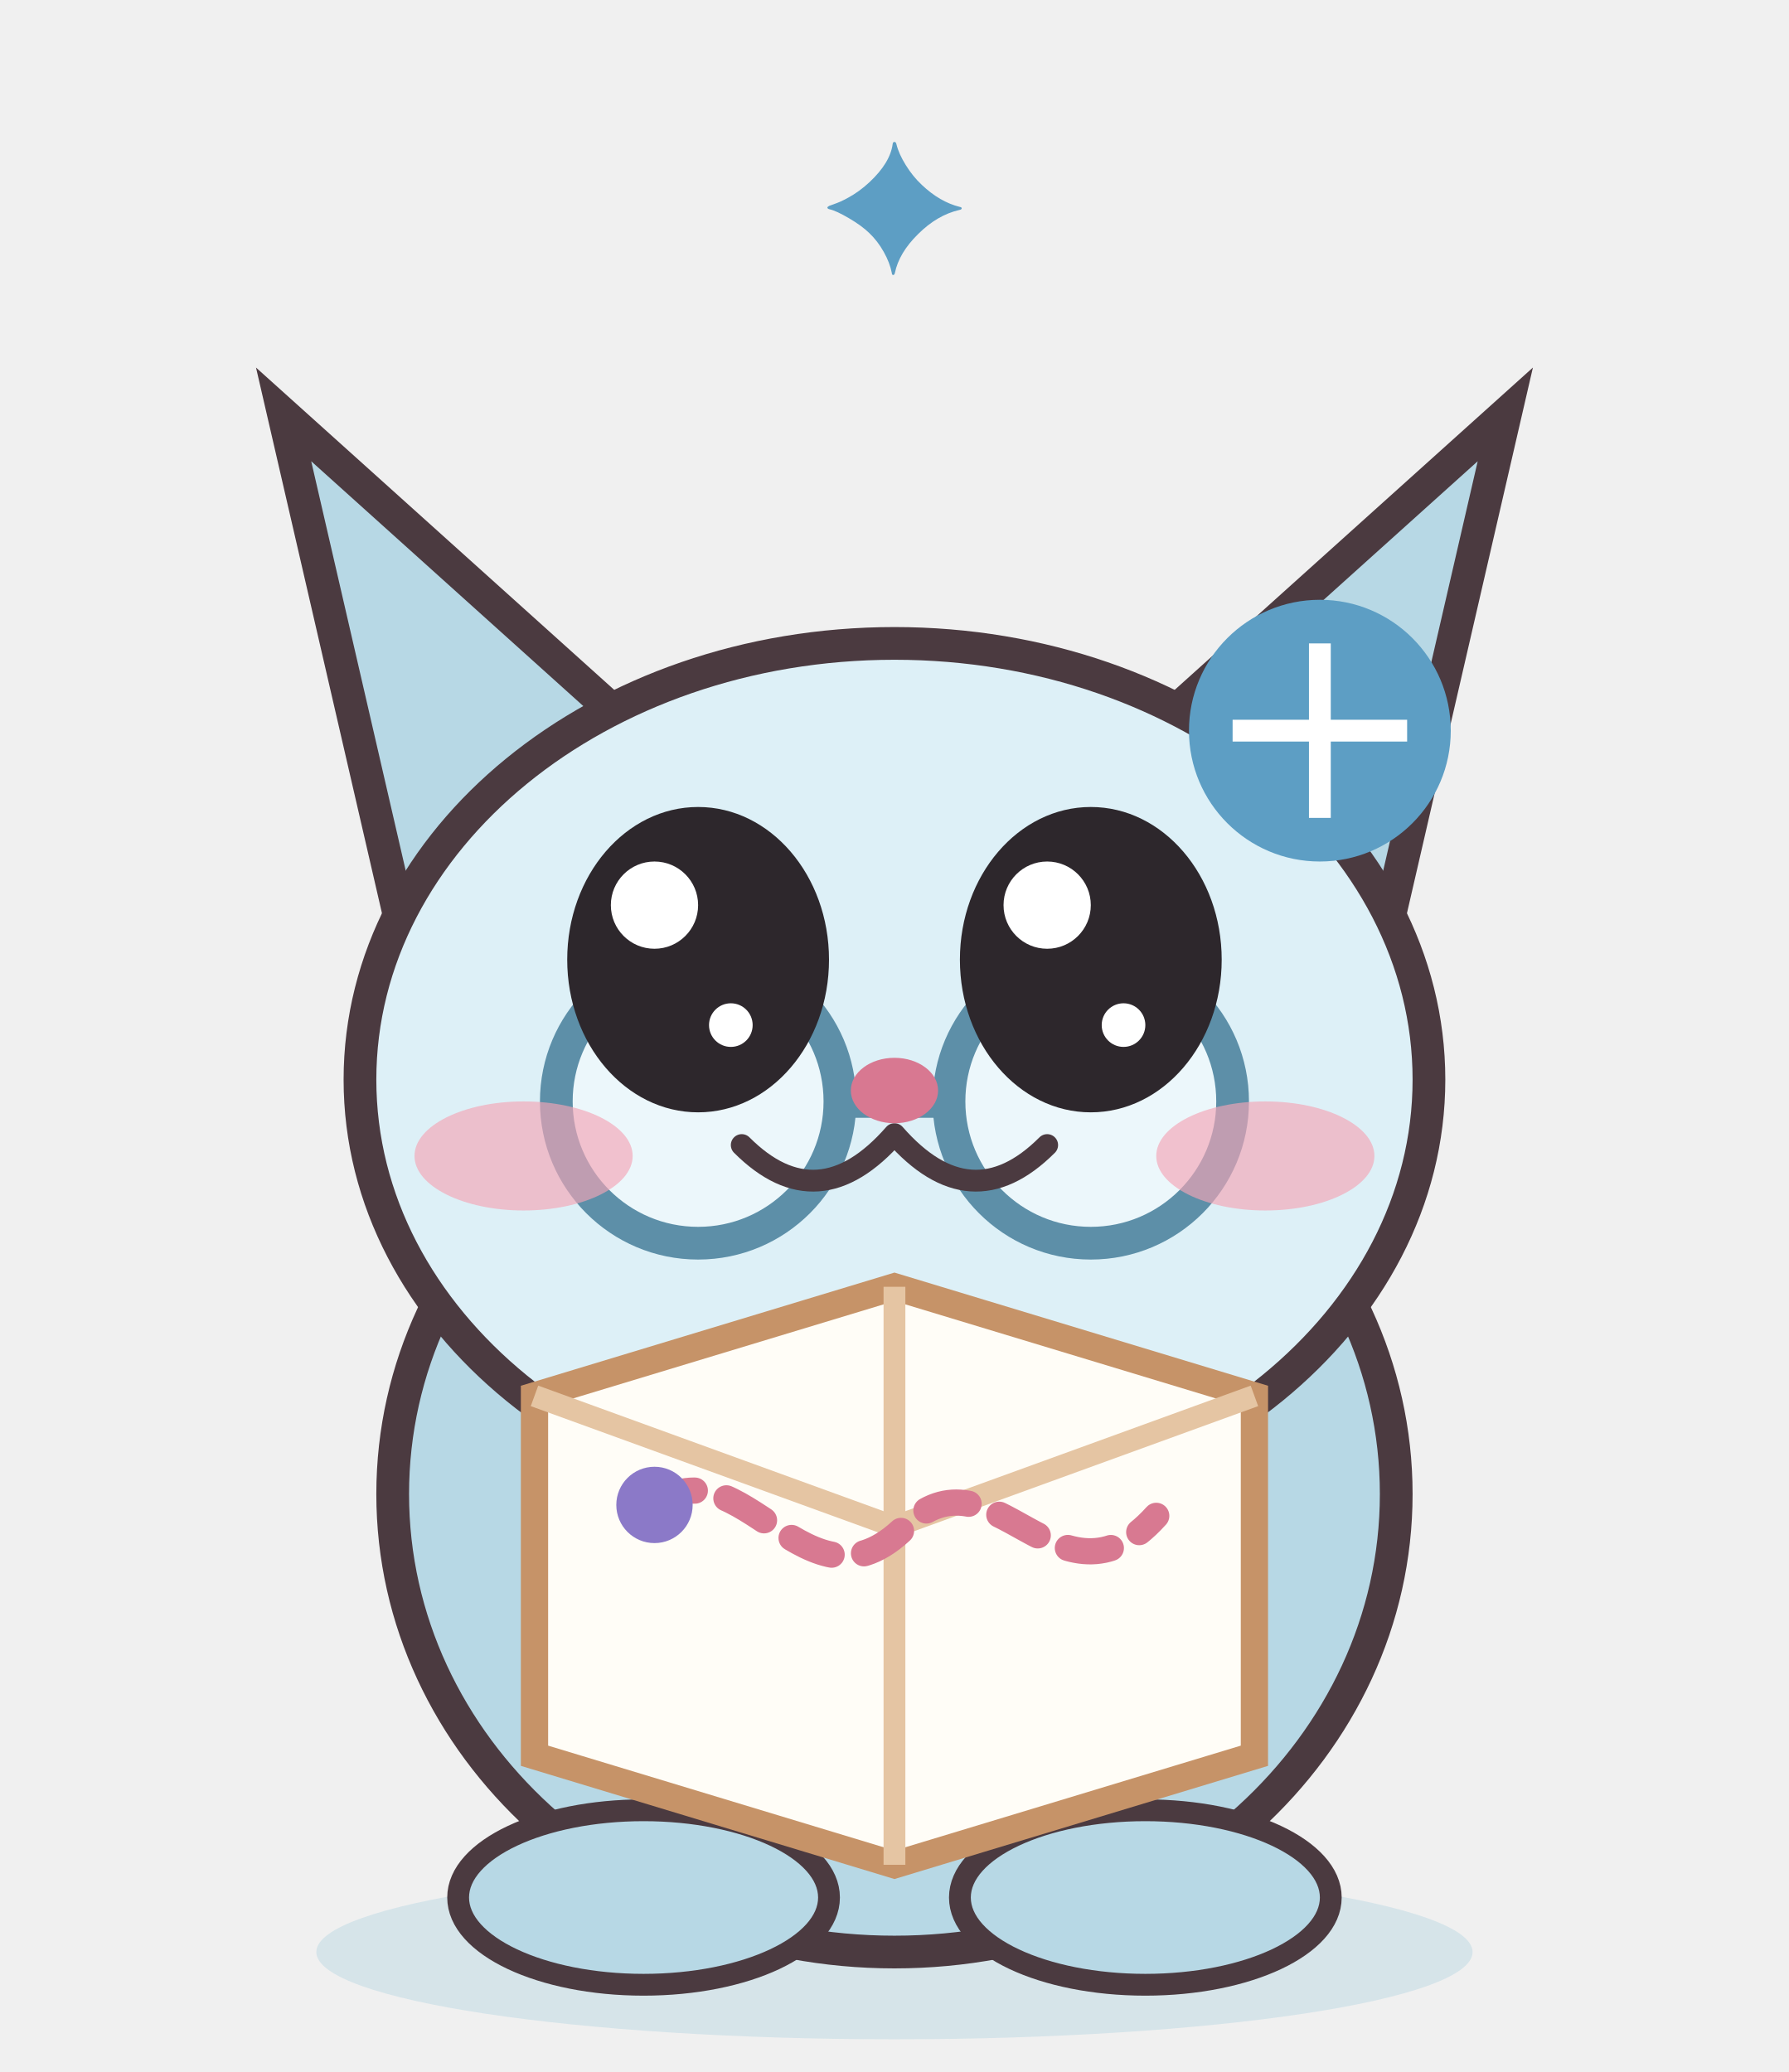
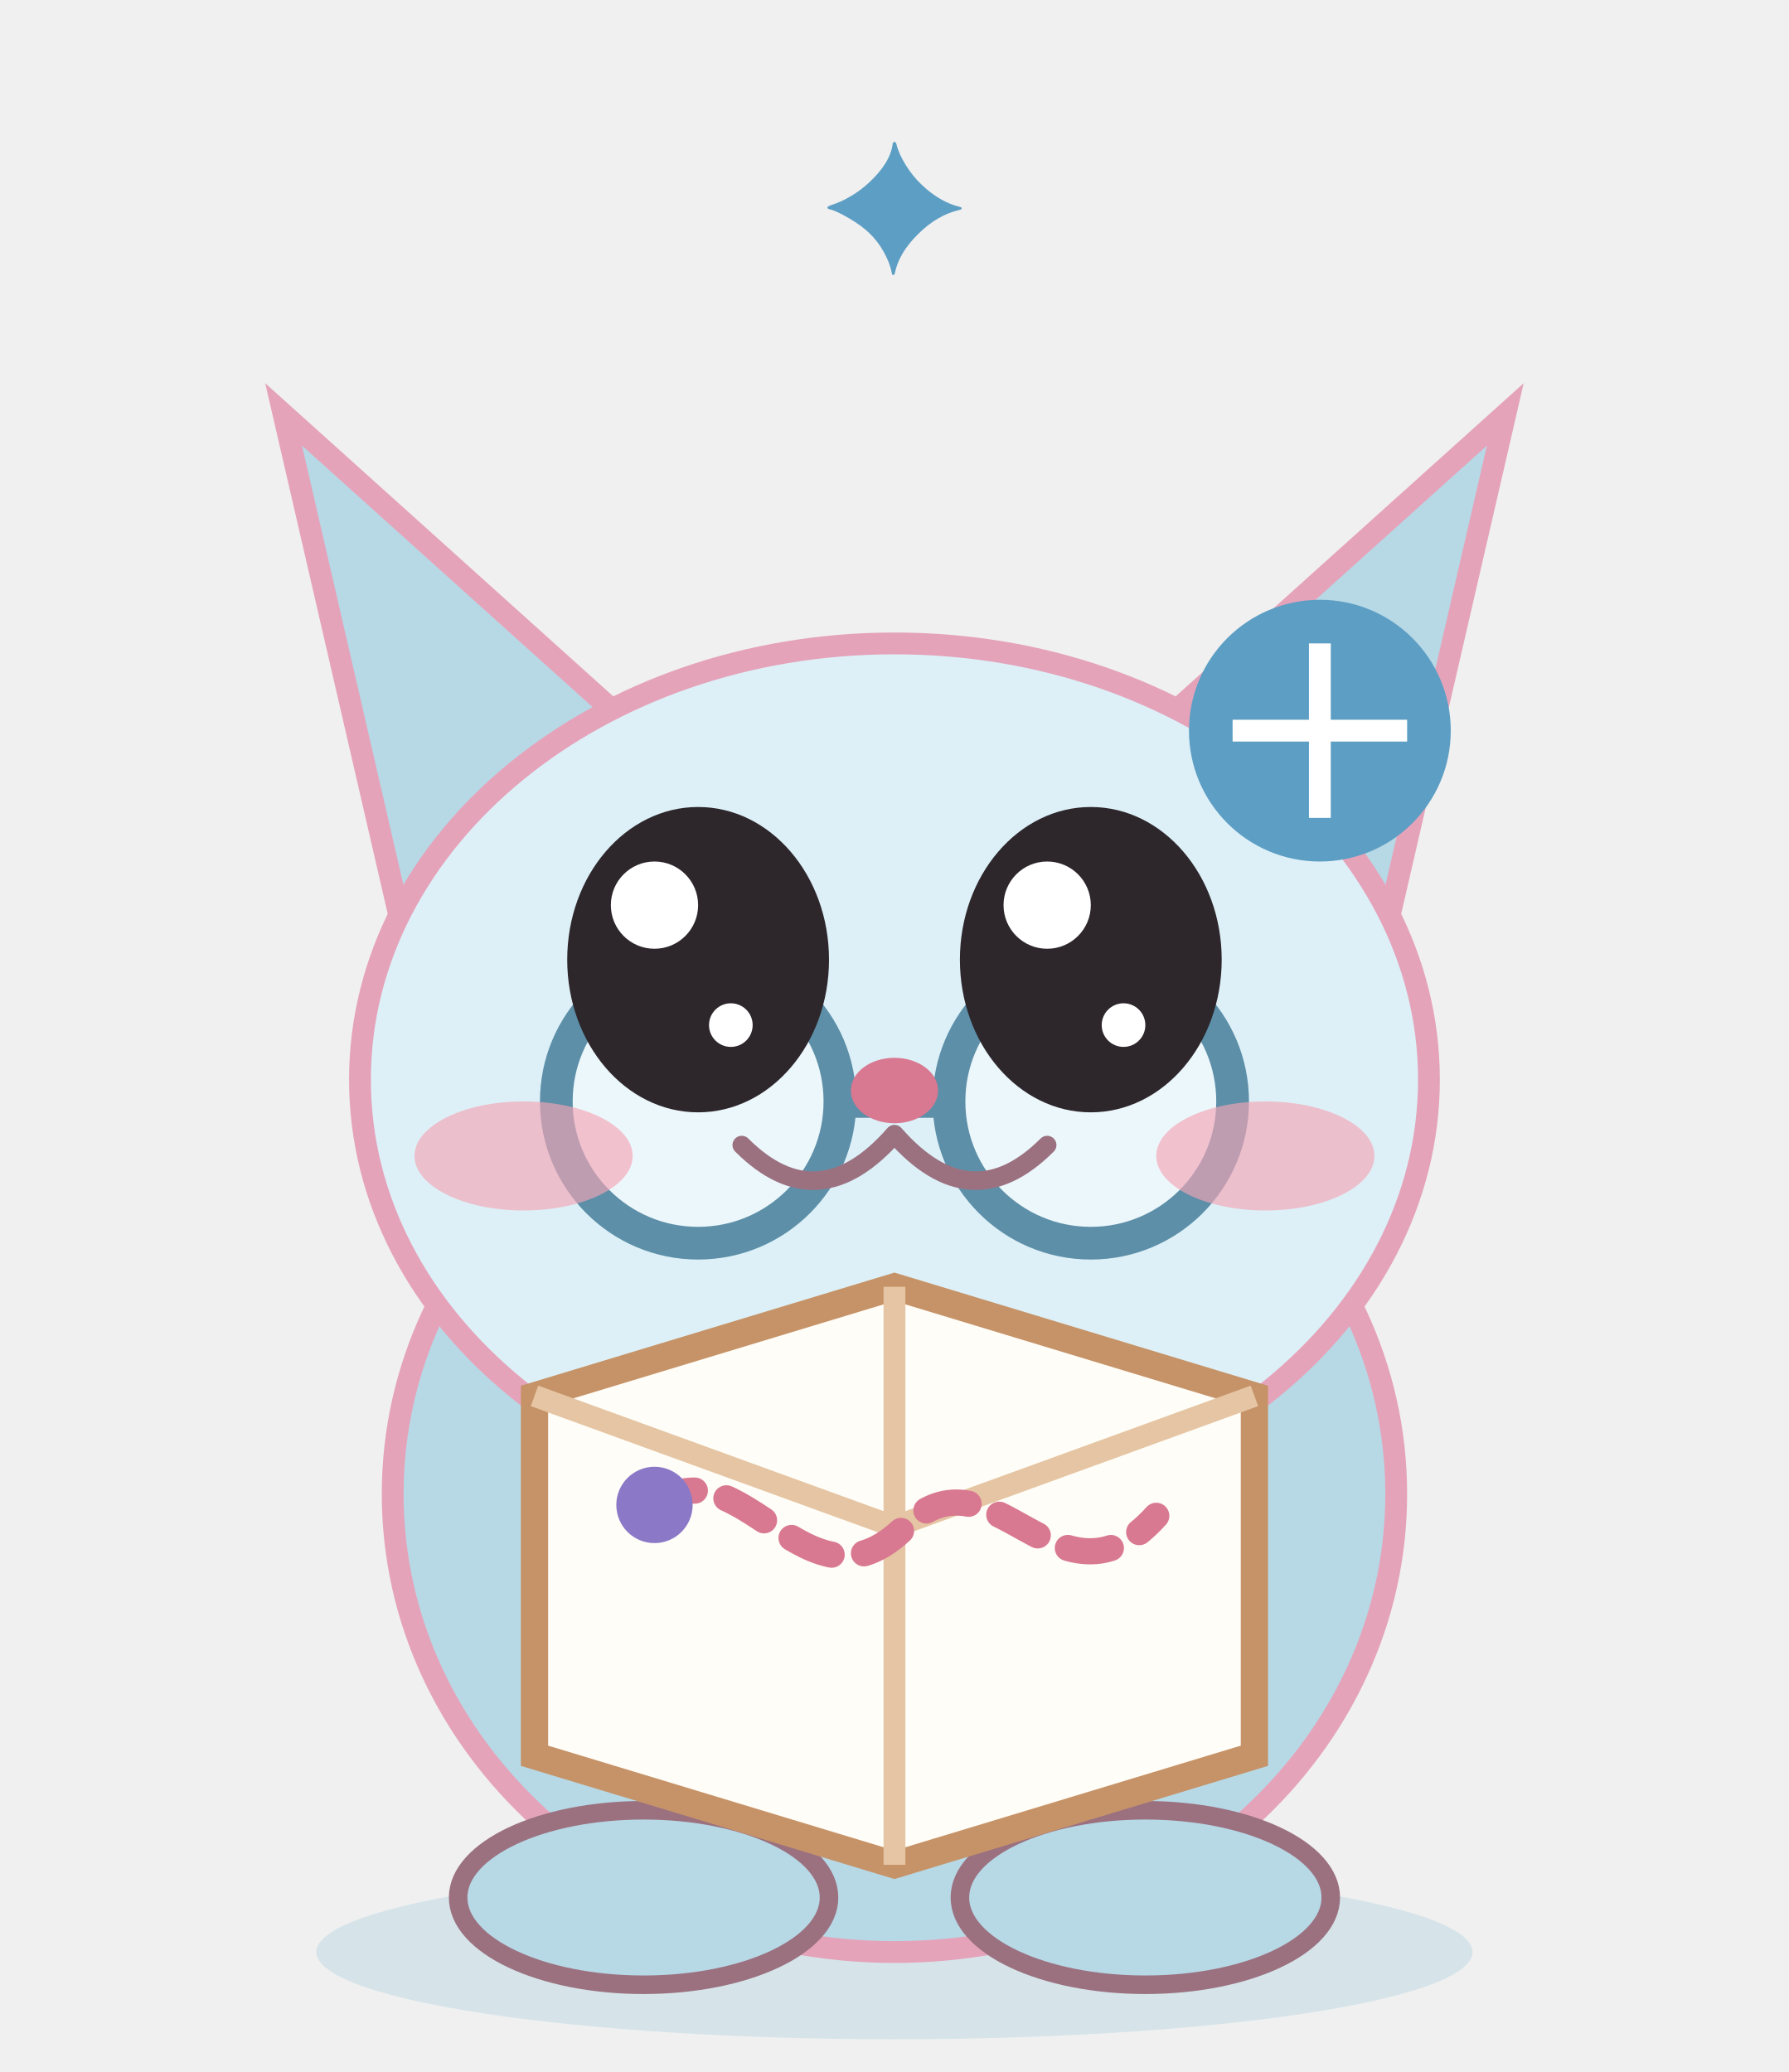
<svg xmlns="http://www.w3.org/2000/svg" viewBox="0 0 164 190" fill="none">
  <ellipse cx="82" cy="179" rx="53" ry="8" fill="#C4DCE5" opacity=".6" />
-   <ellipse cx="82" cy="137" rx="46" ry="42" fill="#B7D8E5" stroke="#4B3A40" stroke-width="3" />
-   <path d="M38 90L26 38L66 74ZM126 90L138 38L98 74Z" fill="#B7D8E5" stroke="#4B3A40" stroke-width="3" />
-   <ellipse cx="82" cy="99" rx="49" ry="40" fill="#DDF0F7" stroke="#4B3A40" stroke-width="3" />
+   <ellipse cx="82" cy="137" rx="46" ry="42" fill="#B7D8E5" stroke="#E5A3BA" stroke-width="2" />
+   <path d="M38 90L26 38L66 74ZM126 90L138 38L98 74Z" fill="#B7D8E5" stroke="#E5A3BA" stroke-width="2" />
+   <ellipse cx="82" cy="99" rx="49" ry="40" fill="#DDF0F7" stroke="#E5A3BA" stroke-width="2" />
  <g stroke="#5D8FA8" stroke-width="3" fill="rgba(255,255,255,.45)">
    <circle cx="64" cy="101" r="13" />
    <circle cx="100" cy="101" r="13" />
    <path d="M77 101h10" />
  </g>
  <ellipse cx="64" cy="88" rx="12" ry="14" fill="#2D272C" />
  <ellipse cx="100" cy="88" rx="12" ry="14" fill="#2D272C" />
  <circle cx="60" cy="83" r="4" fill="white" />
  <circle cx="96" cy="83" r="4" fill="white" />
  <circle cx="67" cy="94" r="2" fill="white" />
  <circle cx="103" cy="94" r="2" fill="white" />
-   <path d="M82 104q-7 8-14 1M82 104q7 8 14 1" stroke="#4B3A40" stroke-width="2" stroke-linecap="round" fill="none" />
+   <path d="M82 104q-7 8-14 1M82 104q7 8 14 1" stroke="#9B7180" stroke-width="1.7" stroke-linecap="round" fill="none" />
  <ellipse cx="82" cy="100" rx="4" ry="3" fill="#D87891" />
  <ellipse cx="48" cy="106" rx="10" ry="5" fill="#F4A4B5" opacity=".65" />
  <ellipse cx="116" cy="106" rx="10" ry="5" fill="#F4A4B5" opacity=".65" />
-   <ellipse cx="59" cy="174" rx="17" ry="8" fill="#B7D8E5" stroke="#4B3A40" stroke-width="2" />
-   <ellipse cx="105" cy="174" rx="17" ry="8" fill="#B7D8E5" stroke="#4B3A40" stroke-width="2" />
+   <ellipse cx="59" cy="174" rx="17" ry="8" fill="#B7D8E5" stroke="#9B7180" stroke-width="1.7" />
+   <ellipse cx="105" cy="174" rx="17" ry="8" fill="#B7D8E5" stroke="#9B7180" stroke-width="1.7" />
  <path d="M49 128L82 118L115 128V161L82 171L49 161Z" fill="#FFFDF7" stroke="#C69368" stroke-width="2.5" />
  <path d="M82 118V171M49 128L82 140L115 128" stroke="#E5C5A3" stroke-width="2" />
  <path d="M60 138C68 132 74 149 83 140C91 132 97 149 106 139" stroke="#D87991" stroke-width="2.4" stroke-linecap="round" stroke-dasharray="4 3" />
  <circle cx="60" cy="138" r="3.5" fill="#8B79C8" />
  <circle cx="121" cy="67" r="12" fill="#5D9EC4" />
  <path d="M121 59v16M113 67h16" stroke="white" stroke-width="2" />
  <text x="82" y="25" text-anchor="middle" font-size="17" fill="#5D9EC4">✦</text>
</svg>
